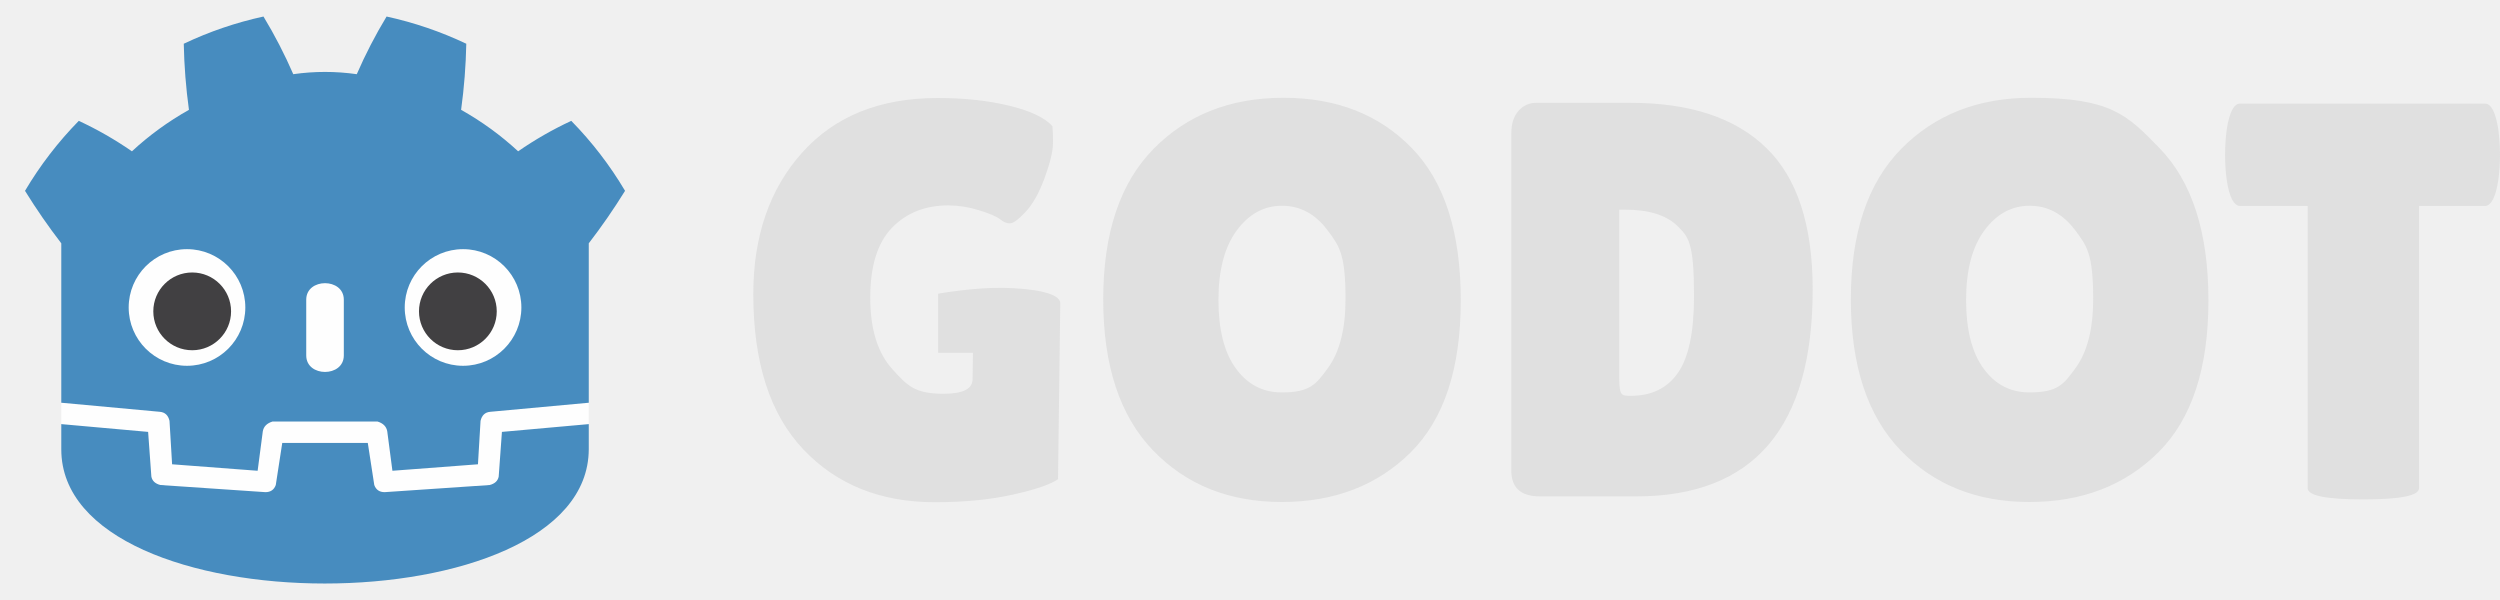
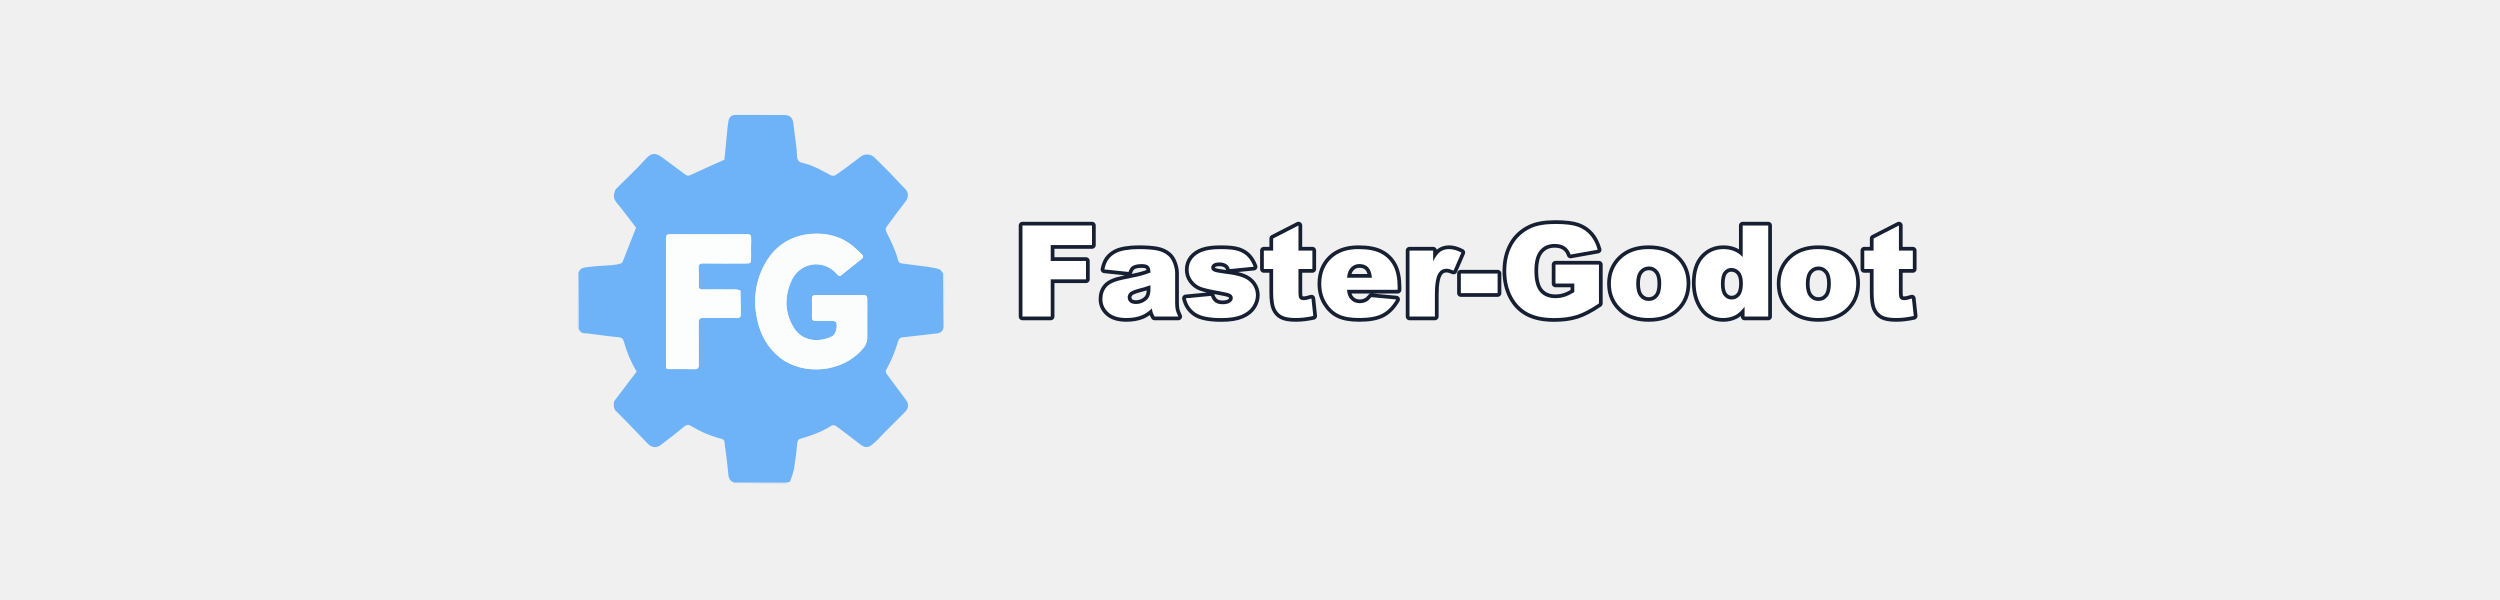
- <svg xmlns="http://www.w3.org/2000/svg" width="100" height="24" stroke-linejoin="round">
-   <path fill="#e0e0e0" d="M40.122 11.514c-1.211-.019-2.597.234-2.597.234v2.364h1.393l-.015 1.052q0 .587-1.159.587c-1.159 0-1.454-.328-2.045-.979q-.89-.98-.889-2.867 0-1.89.865-2.79.866-.899 2.261-.899c.411.003.821.067 1.214.191q.63.192.844.358.212.172.405.17.19 0 .616-.45.43-.45.767-1.359c.224-.61.337-1.076.337-1.407a6 6 0 0 0-.023-.674q-.47-.517-1.744-.821-1.268-.305-2.844-.304-3.463 0-5.419 2.181-1.957 2.182-1.957 5.668 0 4.094 2.001 6.207 2.002 2.114 5.263 2.113 1.754 0 3.114-.303 1.361-.303 1.811-.619l.09-7.038c0-.408-1.079-.594-2.289-.615M51.279 8.23q-1.078 0-1.81.989-.73.99-.731 2.776 0 1.79.698 2.745.697.957 1.832.957c1.135 0 1.372-.323 1.844-.969q.709-.966.709-2.766c0-1.8-.244-2.122-.731-2.767q-.73-.965-1.811-.965m-.011 11.85q-3.16 0-5.15-2.067-1.989-2.07-1.989-6.039 0-3.97 2.011-6.017 2.014-2.046 5.196-2.046 3.183-.001 5.138 2.014 1.958 2.013 1.957 6.094t-2.001 6.073q-2.002 1.988-5.162 1.988M64.77 8.386v6.727q0 .47.068.595c.068.125.18.124.404.124q1.238 0 1.879-.923.641-.921.64-3.069c-.001-2.148-.222-2.366-.663-2.799q-.664-.654-2.103-.655zm-4.317 10.436V5.33q0-.563.282-.891a.92.92 0 0 1 .73-.326h3.756q3.575 0 5.429 1.801 1.857 1.798 1.857 5.666 0 8.276-7.063 8.276h-3.845q-1.146 0-1.147-1.034M81.186 8.23q-1.08 0-1.812.989-.73.99-.73 2.776 0 1.79.697 2.745.697.957 1.833.957c1.136 0 1.372-.323 1.844-.969q.709-.966.709-2.766c0-1.8-.244-2.122-.731-2.767q-.73-.965-1.81-.965m-.012 11.85q-3.16 0-5.15-2.067-1.99-2.07-1.99-6.039 0-3.97 2.012-6.017 2.014-2.046 5.196-2.046c3.182 0 3.834.67 5.138 2.014q1.957 2.013 1.957 6.094t-2.002 6.073q-2.001 1.988-5.161 1.988m15.587-.552q0 .448-2.226.449-2.227-.001-2.228-.449V8.238h-2.698q-.382 0-.539-1.036a7 7 0 0 1-.066-1.011q0-.517.065-1.012c.105-.688.285-1.036.54-1.036h9.783q.382.001.541 1.036a7.7 7.7 0 0 1 0 2.023q-.16 1.036-.541 1.036h-2.631z" />
-   <g fill="#fefefe" transform="translate(-.27 -1.335)scale(.02592)">
-     <path d="M105 673v33q407 354 814 0v-33z" />
-     <path fill="#478cbf" d="m105 673 152 14q12 1 15 14l4 67 132 10 8-61q2-11 15-15h162q13 4 15 15l8 61 132-10 4-67q3-13 15-14l152-14V427q30-39 56-81-35-59-83-108-43 20-82 47-40-37-88-64 7-51 8-102-59-28-123-42-26 43-46 89-49-7-98 0-20-46-46-89-64 14-123 42 1 51 8 102-48 27-88 64-39-27-82-47-48 49-83 108 26 42 56 81zm0 33v39c0 276 813 276 814 0v-39l-134 12-5 69q-2 10-14 13l-162 11q-12 0-16-11l-10-65H446l-10 65q-4 11-16 11l-162-11q-12-3-14-13l-5-69z" />
-     <path d="M483 600c0 34 58 34 58 0v-86c0-34-58-34-58 0z" />
-     <circle cx="725" cy="526" r="90" />
-     <circle cx="299" cy="526" r="90" />
+ <svg xmlns="http://www.w3.org/2000/svg" width="100" height="24" viewBox="0 0 1024 414">
+   <g transform="translate(34.0 67.0) scale(0.56)">
+     <path fill="#6EB3F7" opacity="1" stroke="none" d=" M217.865,474.981   C213.336,473.323 211.283,470.397 210.832,465.273   C209.613,451.451 207.73,437.684 205.879,423.926   C205.733,422.838 203.94,421.431 202.677,421.115   C189.089,417.714 176.401,412.237 164.443,405.008   C161.534,403.25 159.213,403.658 156.498,405.883   C147.042,413.634 137.467,421.255 127.702,428.613   C122.237,432.731 116.282,431.955 111.513,427.04   C103.047,418.316 94.708,409.467 86.245,400.739   C81.467,395.812 76.475,391.091 71.722,386.14   C69.342,383.662 68.928,376.272 70.918,373.637   C79.839,361.822 88.825,350.057 97.903,338.123   C90.897,326.715 85.626,314.301 82.042,301.187   C81.058,297.585 79.239,296.231 75.296,295.856   C62.64,294.652 50.048,292.784 37.428,291.189   C36.447,291.065 35.448,291.006 34.459,291.027   C30.611,291.109 27.9,289.442 26.253,285.089   C26.114,261.833 26.096,239.378 26.078,216.923   C27.908,209.357 34.72,209.899 40.014,209.167   C49.445,207.862 59.039,207.779 68.544,206.944   C72.03,206.637 75.519,205.855 78.871,204.839   C79.866,204.538 80.617,202.792 81.107,201.559   C86.333,188.401 91.485,175.212 97.108,160.881   C91.475,153.536 84.744,144.827 78.09,136.059   C74.168,130.891 68.297,126.534 70.102,118.785   C70.585,116.713 71.276,114.329 72.688,112.89   C84.614,100.735 97.328,89.297 108.595,76.571   C117.283,66.757 122.833,69.268 131.501,75.946   C140.122,82.588 149.082,88.787 157.746,95.374   C160.41,97.399 162.196,96.992 165.157,95.572   C178.304,89.268 191.713,83.512 205.968,77.138   C206.878,67.756 207.915,56.678 209.042,45.61   C209.622,39.918 209.954,34.153 211.171,28.59   C212.034,24.644 214.844,21.937 219.498,21.982   C228.16,22.066 236.822,22.002 245.484,22.004   C256.826,22.007 268.168,21.995 279.51,22.027   C287.24,22.049 290.419,25.857 291.127,33.696   C292.301,46.698 295.088,59.613 295.43,72.611   C295.629,80.154 300.552,80.615 304.755,81.709   C316.042,84.648 326.004,90.335 336.035,95.814   C339.386,97.645 341.576,97.235 344.135,95.38   C352.639,89.216 361.268,83.207 369.509,76.708   C373.291,73.726 376.349,70.682 381.893,70.745   C385.952,70.792 388.626,72.248 391.136,74.686   C397.478,80.844 403.753,87.076 409.922,93.408   C416.531,100.192 423.033,107.083 429.498,114.005   C433.144,117.908 432.738,123.985 429.336,128.379   C421.127,138.982 413.082,149.717 405.204,160.568   C404.39,161.69 404.565,164.25 405.27,165.641   C411.19,177.312 416.99,188.997 420.184,201.81   C420.51,203.122 422.622,204.693 424.085,204.905   C435.223,206.519 446.42,207.727 457.569,209.276   C462.035,209.896 466.538,210.719 470.797,212.134   C472.559,212.72 473.723,215.104 475.503,217.383   C475.889,239.757 475.931,261.418 475.973,283.08   C475.003,292.208 467.373,291.042 461.595,291.848   C449.131,293.588 436.557,294.528 424.075,296.156   C422.582,296.351 420.627,298.572 420.163,300.215   C416.544,313.036 411.43,325.177 404.92,336.793   C404.324,337.857 405.338,340.355 406.303,341.677   C414.035,352.27 422,362.692 429.753,373.268   C433.526,378.414 432.917,383.563 428.389,388.091   C420.265,396.216 412.138,404.338 404.018,412.467   C398.806,417.685 393.992,423.393 388.289,428.001   C382.49,432.687 378.73,432.055 373.011,427.651   C363.338,420.201 353.678,412.729 343.833,405.511   C342.42,404.475 339.382,403.842 338.157,404.644   C326.384,412.349 313.347,416.986 299.994,420.841   C297.205,421.646 296.133,422.591 295.836,425.651   C294.81,436.208 293.597,446.768 291.855,457.226   C290.947,462.681 288.898,467.966 287.069,473.225   C286.772,474.081 284.94,474.403 282.97,474.982   C260.704,474.989 239.285,474.985 217.865,474.981  M305.154,169.508   C280.413,174.096 263.588,188.812 253.022,211.02   C243.461,231.116 241.65,252.341 246.338,273.931   C250.474,292.977 259.3,309.441 275.18,321.595   C303.463,343.243 351.555,339.786 376.626,309.912   C379.907,306.003 381.937,301.901 381.946,296.861   C381.973,280.87 381.858,264.879 381.993,248.89   C382.024,245.161 380.662,243.957 377.023,243.979   C357.535,244.094 338.046,244.088 318.558,243.979   C315.152,243.96 313.75,245.069 313.825,248.572   C313.983,256.064 313.983,263.564 313.819,271.056   C313.742,274.55 315.15,275.781 318.542,275.72   C325.535,275.593 332.534,275.64 339.527,275.788   C340.864,275.816 342.808,276.237 343.404,277.163   C345.933,281.098 343.415,292.05 339.448,294.255   C325.511,302.002 303.28,302.674 291.878,284.818   C280.388,266.824 279.752,247.526 287.759,227.971   C297.895,203.218 327.934,198.357 345.184,218.607   C347.044,220.79 348.315,220.858 350.464,219.1   C358.448,212.567 366.507,206.124 374.651,199.791   C377.221,197.792 377.666,195.921 375.231,193.717   C370.065,189.041 365.28,183.772 359.546,179.932   C343.287,169.041 325.13,166.411 305.154,169.508  M225.613,238.073   C223.719,237.716 221.827,237.064 219.93,237.05   C206.44,236.954 192.947,236.873 179.458,237.052   C175.556,237.104 174.123,235.856 174.257,231.904   C174.493,224.917 174.546,217.905 174.218,210.924   C174.006,206.402 175.38,204.828 180.086,204.897   C197.071,205.148 214.062,204.993 231.05,204.984   C238.812,204.98 238.826,204.973 238.844,196.991   C238.86,189.496 238.581,181.988 238.943,174.511   C239.159,170.029 237.653,168.871 233.298,168.895   C201.987,169.07 170.674,169.067 139.362,168.925   C135.246,168.907 133.922,170.096 133.951,174.268   C134.113,197.252 134.007,220.237 134.002,243.222   C133.996,271.036 133.982,298.851 134.007,326.666   C134.016,336.711 133.484,334.988 142.663,335.098   C151.323,335.202 159.991,334.937 168.643,335.213   C172.953,335.351 174.438,334.069 174.377,329.579   C174.146,312.427 174.441,295.268 174.225,278.116   C174.168,273.588 175.461,271.984 180.123,272.072   C193.776,272.329 207.437,272.076 221.093,272.22   C224.671,272.258 226.204,271.203 226.115,267.413   C225.891,257.926 225.968,248.431 225.613,238.073  z" />
+     <path fill="#C7E5FE" opacity="1" stroke="none" d=" M25.667,217.106   C26.096,239.378 26.114,261.833 26.116,284.78   C25.734,284.622 25.05,283.972 25.051,283.323   C25.079,261.312 25.172,239.301 25.667,217.106  z" />
+     <path fill="#CBECFE" opacity="1" stroke="none" d=" M476.374,282.884   C475.931,261.418 475.889,239.757 475.766,217.646   C476.122,217.833 476.939,218.469 476.939,219.106   C476.933,240.3 476.848,261.495 476.374,282.884  z" />
+     <path fill="#A8CCEF" opacity="1" stroke="none" d=" M218.066,475.384   C239.285,474.985 260.704,474.989 282.597,475.002   C282.401,475.337 281.731,475.948 281.062,475.947   C260.13,475.93 239.199,475.854 218.066,475.384  z" />
+     <path fill="#FBFDFD" opacity="1" stroke="none" d=" M305.578,169.414   C325.13,166.411 343.287,169.041 359.546,179.932   C365.28,183.772 370.065,189.041 375.231,193.717   C377.666,195.921 377.221,197.792 374.651,199.791   C366.507,206.124 358.448,212.567 350.464,219.1   C348.315,220.858 347.044,220.79 345.184,218.607   C327.934,198.357 297.895,203.218 287.759,227.971   C279.752,247.526 280.388,266.824 291.878,284.818   C303.28,302.674 325.511,302.002 339.448,294.255   C343.415,292.05 345.933,281.098 343.404,277.163   C342.808,276.237 340.864,275.816 339.527,275.788   C332.534,275.64 325.535,275.593 318.542,275.72   C315.15,275.781 313.742,274.55 313.819,271.056   C313.983,263.564 313.983,256.064 313.825,248.572   C313.75,245.069 315.152,243.96 318.558,243.979   C338.046,244.088 357.535,244.094 377.023,243.979   C380.662,243.957 382.024,245.161 381.993,248.89   C381.858,264.879 381.973,280.87 381.946,296.861   C381.937,301.901 379.907,306.003 376.626,309.912   C351.555,339.786 303.463,343.243 275.18,321.595   C259.3,309.441 250.474,292.977 246.338,273.931   C241.65,252.341 243.461,231.116 253.022,211.02   C263.588,188.812 280.413,174.096 305.578,169.414  z" />
+     <path fill="#FCFDFD" opacity="1" stroke="none" d=" M225.768,238.506   C225.968,248.431 225.891,257.926 226.115,267.413   C226.204,271.203 224.671,272.258 221.093,272.22   C207.437,272.076 193.776,272.329 180.123,272.072   C175.461,271.984 174.168,273.588 174.225,278.116   C174.441,295.268 174.146,312.427 174.377,329.579   C174.438,334.069 172.953,335.351 168.643,335.213   C159.991,334.937 151.323,335.202 142.663,335.098   C133.484,334.988 134.016,336.711 134.007,326.666   C133.982,298.851 133.996,271.036 134.002,243.222   C134.007,220.237 134.113,197.252 133.951,174.268   C133.922,170.096 135.246,168.907 139.362,168.925   C170.674,169.067 201.987,169.07 233.298,168.895   C237.653,168.871 239.159,170.029 238.943,174.511   C238.581,181.988 238.86,189.496 238.844,196.991   C238.826,204.973 238.812,204.98 231.05,204.984   C214.062,204.993 197.071,205.148 180.086,204.897   C175.38,204.828 174.006,206.402 174.218,210.924   C174.546,217.905 174.493,224.917 174.257,231.904   C174.123,235.856 175.556,237.104 179.458,237.052   C192.947,236.873 206.44,236.954 219.93,237.05   C221.827,237.064 223.719,237.716 225.768,238.506  z" />
  </g>
-   <g fill="#414042" transform="translate(-.27 -1.335)scale(.02592)">
-     <circle cx="307" cy="532" r="60" />
-     <circle cx="717" cy="532" r="60" />
+   <g id="wordmark" fill="#ffffff" stroke="#172033" stroke-width="120" stroke-linejoin="round" paint-order="stroke fill" transform="translate(348.488 218.406) scale(0.042845 -0.042845)">
+     <path d="M152 1466H1272V1151H607V895H1175V599H607V0H152Z" />
+     <path d="M494 718 105 759Q127 861 168.5 919.5Q210 978 288 1021Q344 1052 442.0 1069.0Q540 1086 654 1086Q837 1086 948.0 1065.5Q1059 1045 1133 980Q1185 935 1215.0 852.5Q1245 770 1245 695V226Q1245 151 1254.5 108.5Q1264 66 1296 0H914Q891 41 884.0 62.5Q877 84 870 130Q790 53 711 20Q603 -24 460 -24Q270 -24 171.5 64.0Q73 152 73 281Q73 402 144 480Q215 558 406 596Q635 642 703.0 660.5Q771 679 847 709Q847 784 816.0 814.0Q785 844 707 844Q607 844 557 812Q518 787 494 718ZM847 504Q763 474 672 451Q548 418 515 386Q481 353 481 311Q481 263 514.5 232.5Q548 202 613 202Q681 202 739.5 235.0Q798 268 822.5 315.5Q847 363 847 439Z" transform="translate(1366.000 0)" />
+     <path d="M51 294 455 332Q480 260 525.0 229.0Q570 198 645 198Q727 198 772 233Q807 259 807 298Q807 342 761 366Q728 383 586 408Q374 445 291.5 476.5Q209 508 152.5 583.0Q96 658 96 754Q96 859 157.0 935.0Q218 1011 325.0 1048.5Q432 1086 612 1086Q802 1086 892.5 1057.0Q983 1028 1043.5 967.0Q1104 906 1144 802L758 764Q743 815 708 839Q660 871 592 871Q523 871 491.5 846.5Q460 822 460 787Q460 748 500 728Q540 708 674 692Q877 669 976.0 628.0Q1075 587 1127.5 511.0Q1180 435 1180 344Q1180 252 1124.5 165.0Q1069 78 949.5 26.5Q830 -25 624 -25Q333 -25 209.5 58.0Q86 141 51 294Z" transform="translate(2732.000 0)" />
+     <path d="M614 1466V1062H838V765H614V388Q614 320 627 298Q647 264 697 264Q742 264 823 290L853 9Q702 -24 571 -24Q419 -24 347.0 15.0Q275 54 240.5 133.5Q206 213 206 391V765H56V1062H206V1257Z" transform="translate(3983.000 0)" />
+     <path d="M1302 430H486Q497 332 539 284Q598 215 693 215Q753 215 807 245Q840 264 878 312L1279 275Q1187 115 1057.0 45.5Q927 -24 684 -24Q473 -24 352.0 35.5Q231 95 151.5 224.5Q72 354 72 529Q72 778 231.5 932.0Q391 1086 672 1086Q900 1086 1032.0 1017.0Q1164 948 1233.0 817.0Q1302 686 1302 476ZM888 625Q876 743 824.5 794.0Q773 845 689 845Q592 845 534 768Q497 720 487 625Z" transform="translate(4892.000 0)" />
+     <path d="M127 1062H508V888Q563 1001 621.5 1043.5Q680 1086 766 1086Q856 1086 963 1030L837 740Q765 770 723 770Q643 770 599 704Q536 611 536 356V0H127Z" transform="translate(6258.000 0)" />
+     <path d="M45 692H637V377H45Z" transform="translate(7167.000 0)" />
+     <path d="M887 531V836H1587V211Q1386 74 1231.5 24.5Q1077 -25 865 -25Q604 -25 439.5 64.0Q275 153 184.5 329.0Q94 505 94 733Q94 973 193.0 1150.5Q292 1328 483 1420Q632 1491 884 1491Q1127 1491 1247.5 1447.0Q1368 1403 1447.5 1310.5Q1527 1218 1567 1076L1130 998Q1103 1081 1038.5 1125.0Q974 1169 874 1169Q725 1169 636.5 1065.5Q548 962 548 738Q548 500 637.5 398.0Q727 296 887 296Q963 296 1032.0 318.0Q1101 340 1190 393V531Z" transform="translate(7849.000 0)" />
+     <path d="M73 528Q73 771 237.0 928.5Q401 1086 680 1086Q999 1086 1162 901Q1293 752 1293 534Q1293 289 1130.5 132.5Q968 -24 681 -24Q425 -24 267 106Q73 267 73 528ZM481 529Q481 387 538.5 319.0Q596 251 683 251Q771 251 827.5 318.0Q884 385 884 533Q884 671 827.0 738.5Q770 806 686 806Q597 806 539.0 737.5Q481 669 481 529Z" transform="translate(9555.000 0)" />
+     <path d="M1241 1466V0H860V157Q780 57 714 22Q626 -24 518 -24Q301 -24 186.5 141.0Q72 306 72 542Q72 806 198.5 946.0Q325 1086 520 1086Q615 1086 692.5 1054.0Q770 1022 830 958V1466ZM833 534Q833 659 780.0 720.5Q727 782 646 782Q575 782 527.0 723.0Q479 664 479 525Q479 395 528.5 334.5Q578 274 651 274Q729 274 781.0 335.0Q833 396 833 534Z" transform="translate(10921.000 0)" />
+     <path d="M73 528Q73 771 237.0 928.5Q401 1086 680 1086Q999 1086 1162 901Q1293 752 1293 534Q1293 289 1130.5 132.5Q968 -24 681 -24Q425 -24 267 106Q73 267 73 528ZM481 529Q481 387 538.5 319.0Q596 251 683 251Q771 251 827.5 318.0Q884 385 884 533Q884 671 827.0 738.5Q770 806 686 806Q597 806 539.0 737.5Q481 669 481 529Z" transform="translate(12287.000 0)" />
+     <path d="M614 1466V1062H838V765H614V388Q614 320 627 298Q647 264 697 264Q742 264 823 290L853 9Q702 -24 571 -24Q419 -24 347.0 15.0Q275 54 240.5 133.5Q206 213 206 391V765H56V1062H206V1257Z" transform="translate(13653.000 0)" />
  </g>
</svg>
